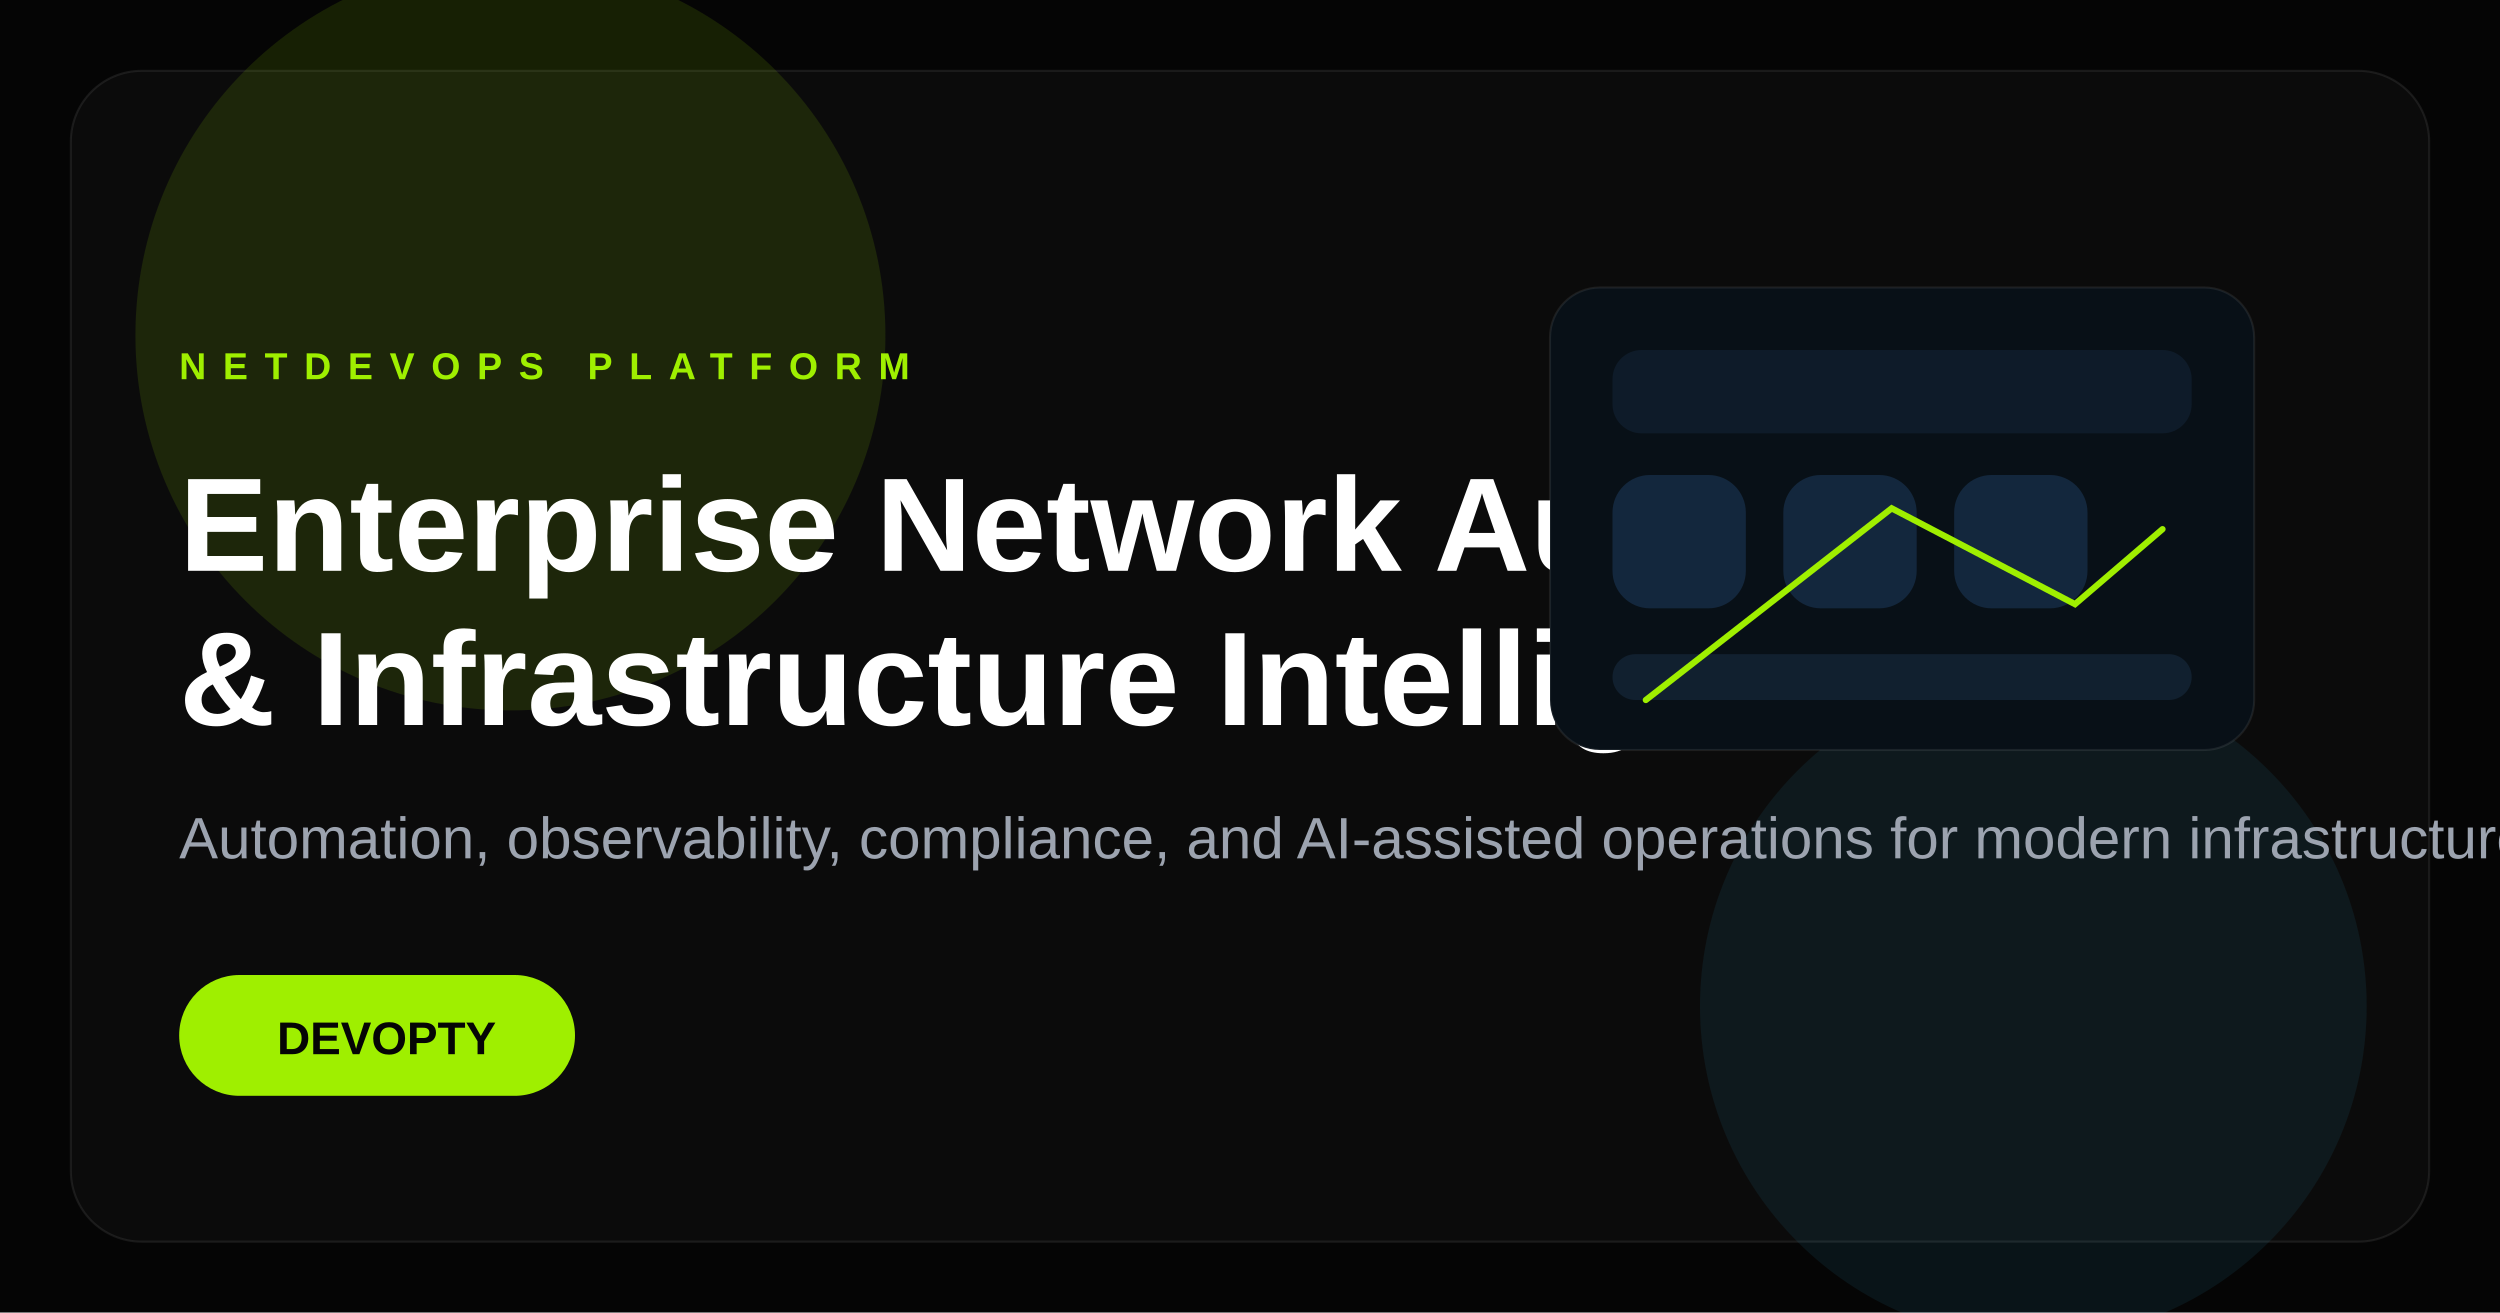
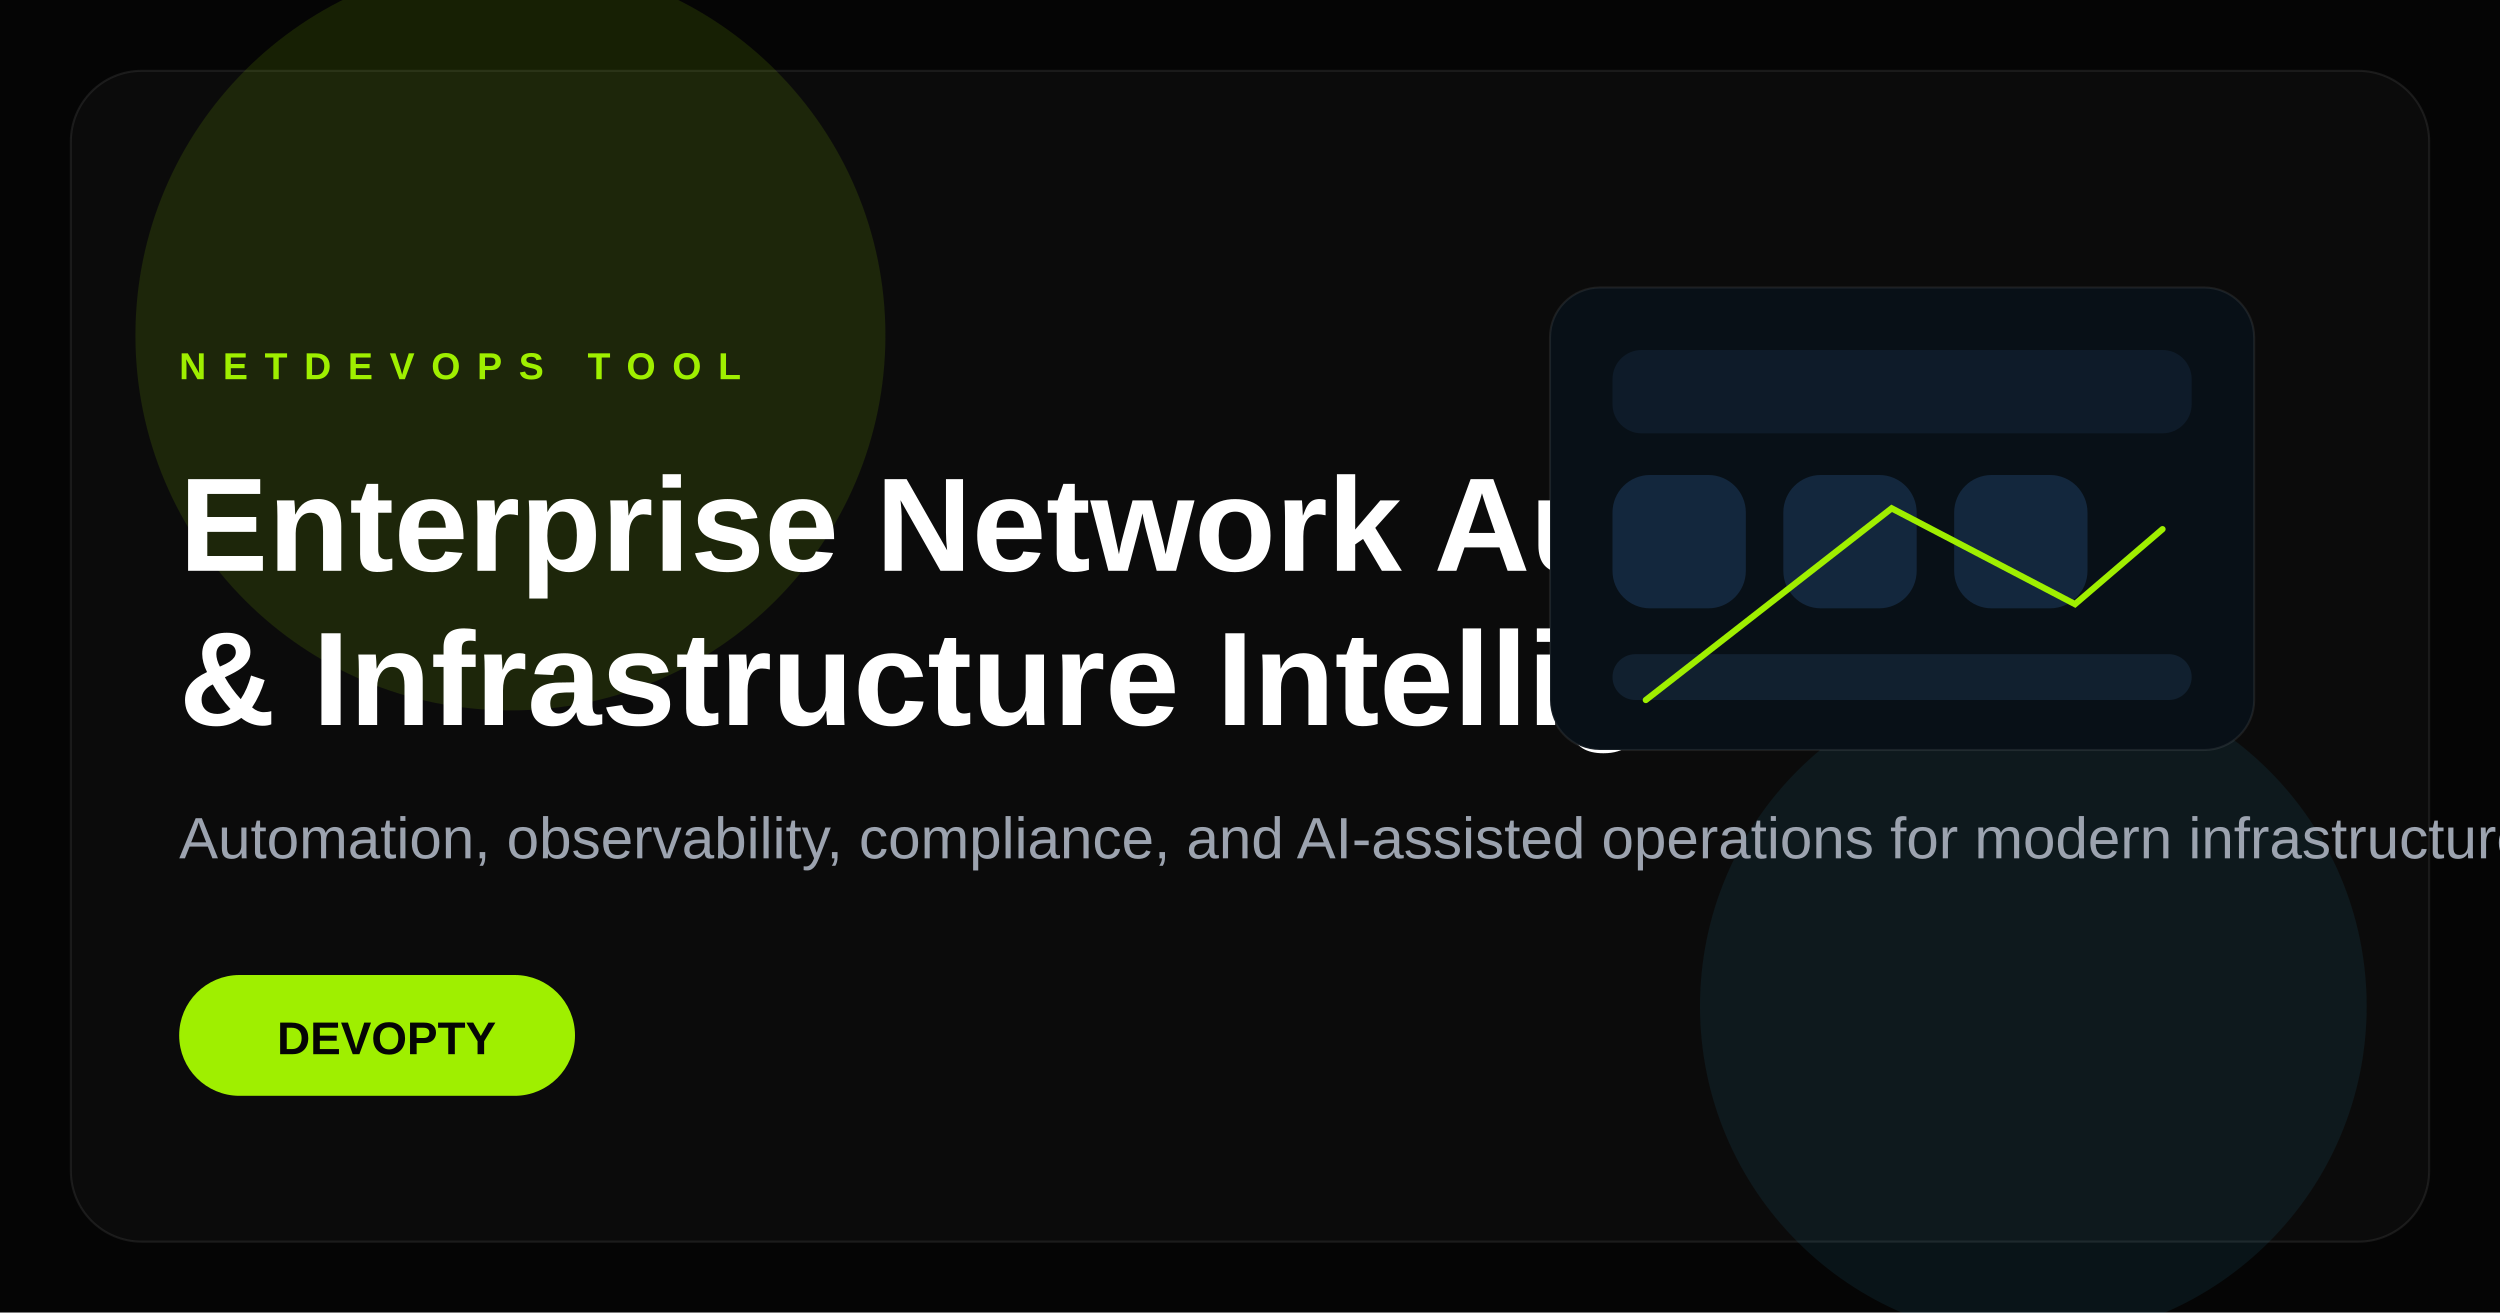
<svg xmlns="http://www.w3.org/2000/svg" width="1200" height="630" viewBox="0 0 1200 630" fill="none">
  <rect width="1200" height="630" fill="#050505" />
  <rect x="34" y="34" width="1132" height="562" rx="34" fill="#0B0B0B" stroke="rgba(255,255,255,0.08)" />
  <circle cx="245" cy="161" r="180" fill="#9FEF00" fill-opacity="0.12" />
  <circle cx="976" cy="483" r="160" fill="#38BDF8" fill-opacity="0.08" />
-   <text x="86" y="182" fill="#9FEF00" font-family="Arial, sans-serif" font-size="18" font-weight="700" letter-spacing="8">NETDEVOPS PLATFORM</text>
+   <text x="86" y="182" fill="#9FEF00" font-family="Arial, sans-serif" font-size="18" font-weight="700" letter-spacing="8">NETDEVOPS TOOL</text>
  <text x="86" y="274" fill="#FFFFFF" font-family="Arial, sans-serif" font-size="64" font-weight="700">Enterprise Network Automation</text>
  <text x="86" y="348" fill="#FFFFFF" font-family="Arial, sans-serif" font-size="64" font-weight="700">&amp; Infrastructure Intelligence</text>
  <text x="86" y="412" fill="#9CA3AF" font-family="Arial, sans-serif" font-size="28">Automation, observability, compliance, and AI-assisted operations for modern infrastructure teams.</text>
  <rect x="86" y="468" width="190" height="58" rx="29" fill="#9FEF00" />
  <text x="133" y="506" fill="#050505" font-family="Arial, sans-serif" font-size="22" font-weight="700">DEVOPTY</text>
  <rect x="744" y="138" width="338" height="222" rx="24" fill="#081017" stroke="rgba(255,255,255,0.08)" />
  <rect x="774" y="168" width="278" height="40" rx="14" fill="#0E1B29" />
  <rect x="774" y="228" width="64" height="64" rx="18" fill="#13273D" />
  <rect x="856" y="228" width="64" height="64" rx="18" fill="#13273D" />
  <rect x="938" y="228" width="64" height="64" rx="18" fill="#13273D" />
  <rect x="774" y="314" width="278" height="22" rx="11" fill="#11202F" />
  <path d="M790 336L908 244L996 290L1038 254" stroke="#9FEF00" stroke-width="3" stroke-linecap="round" />
</svg>
